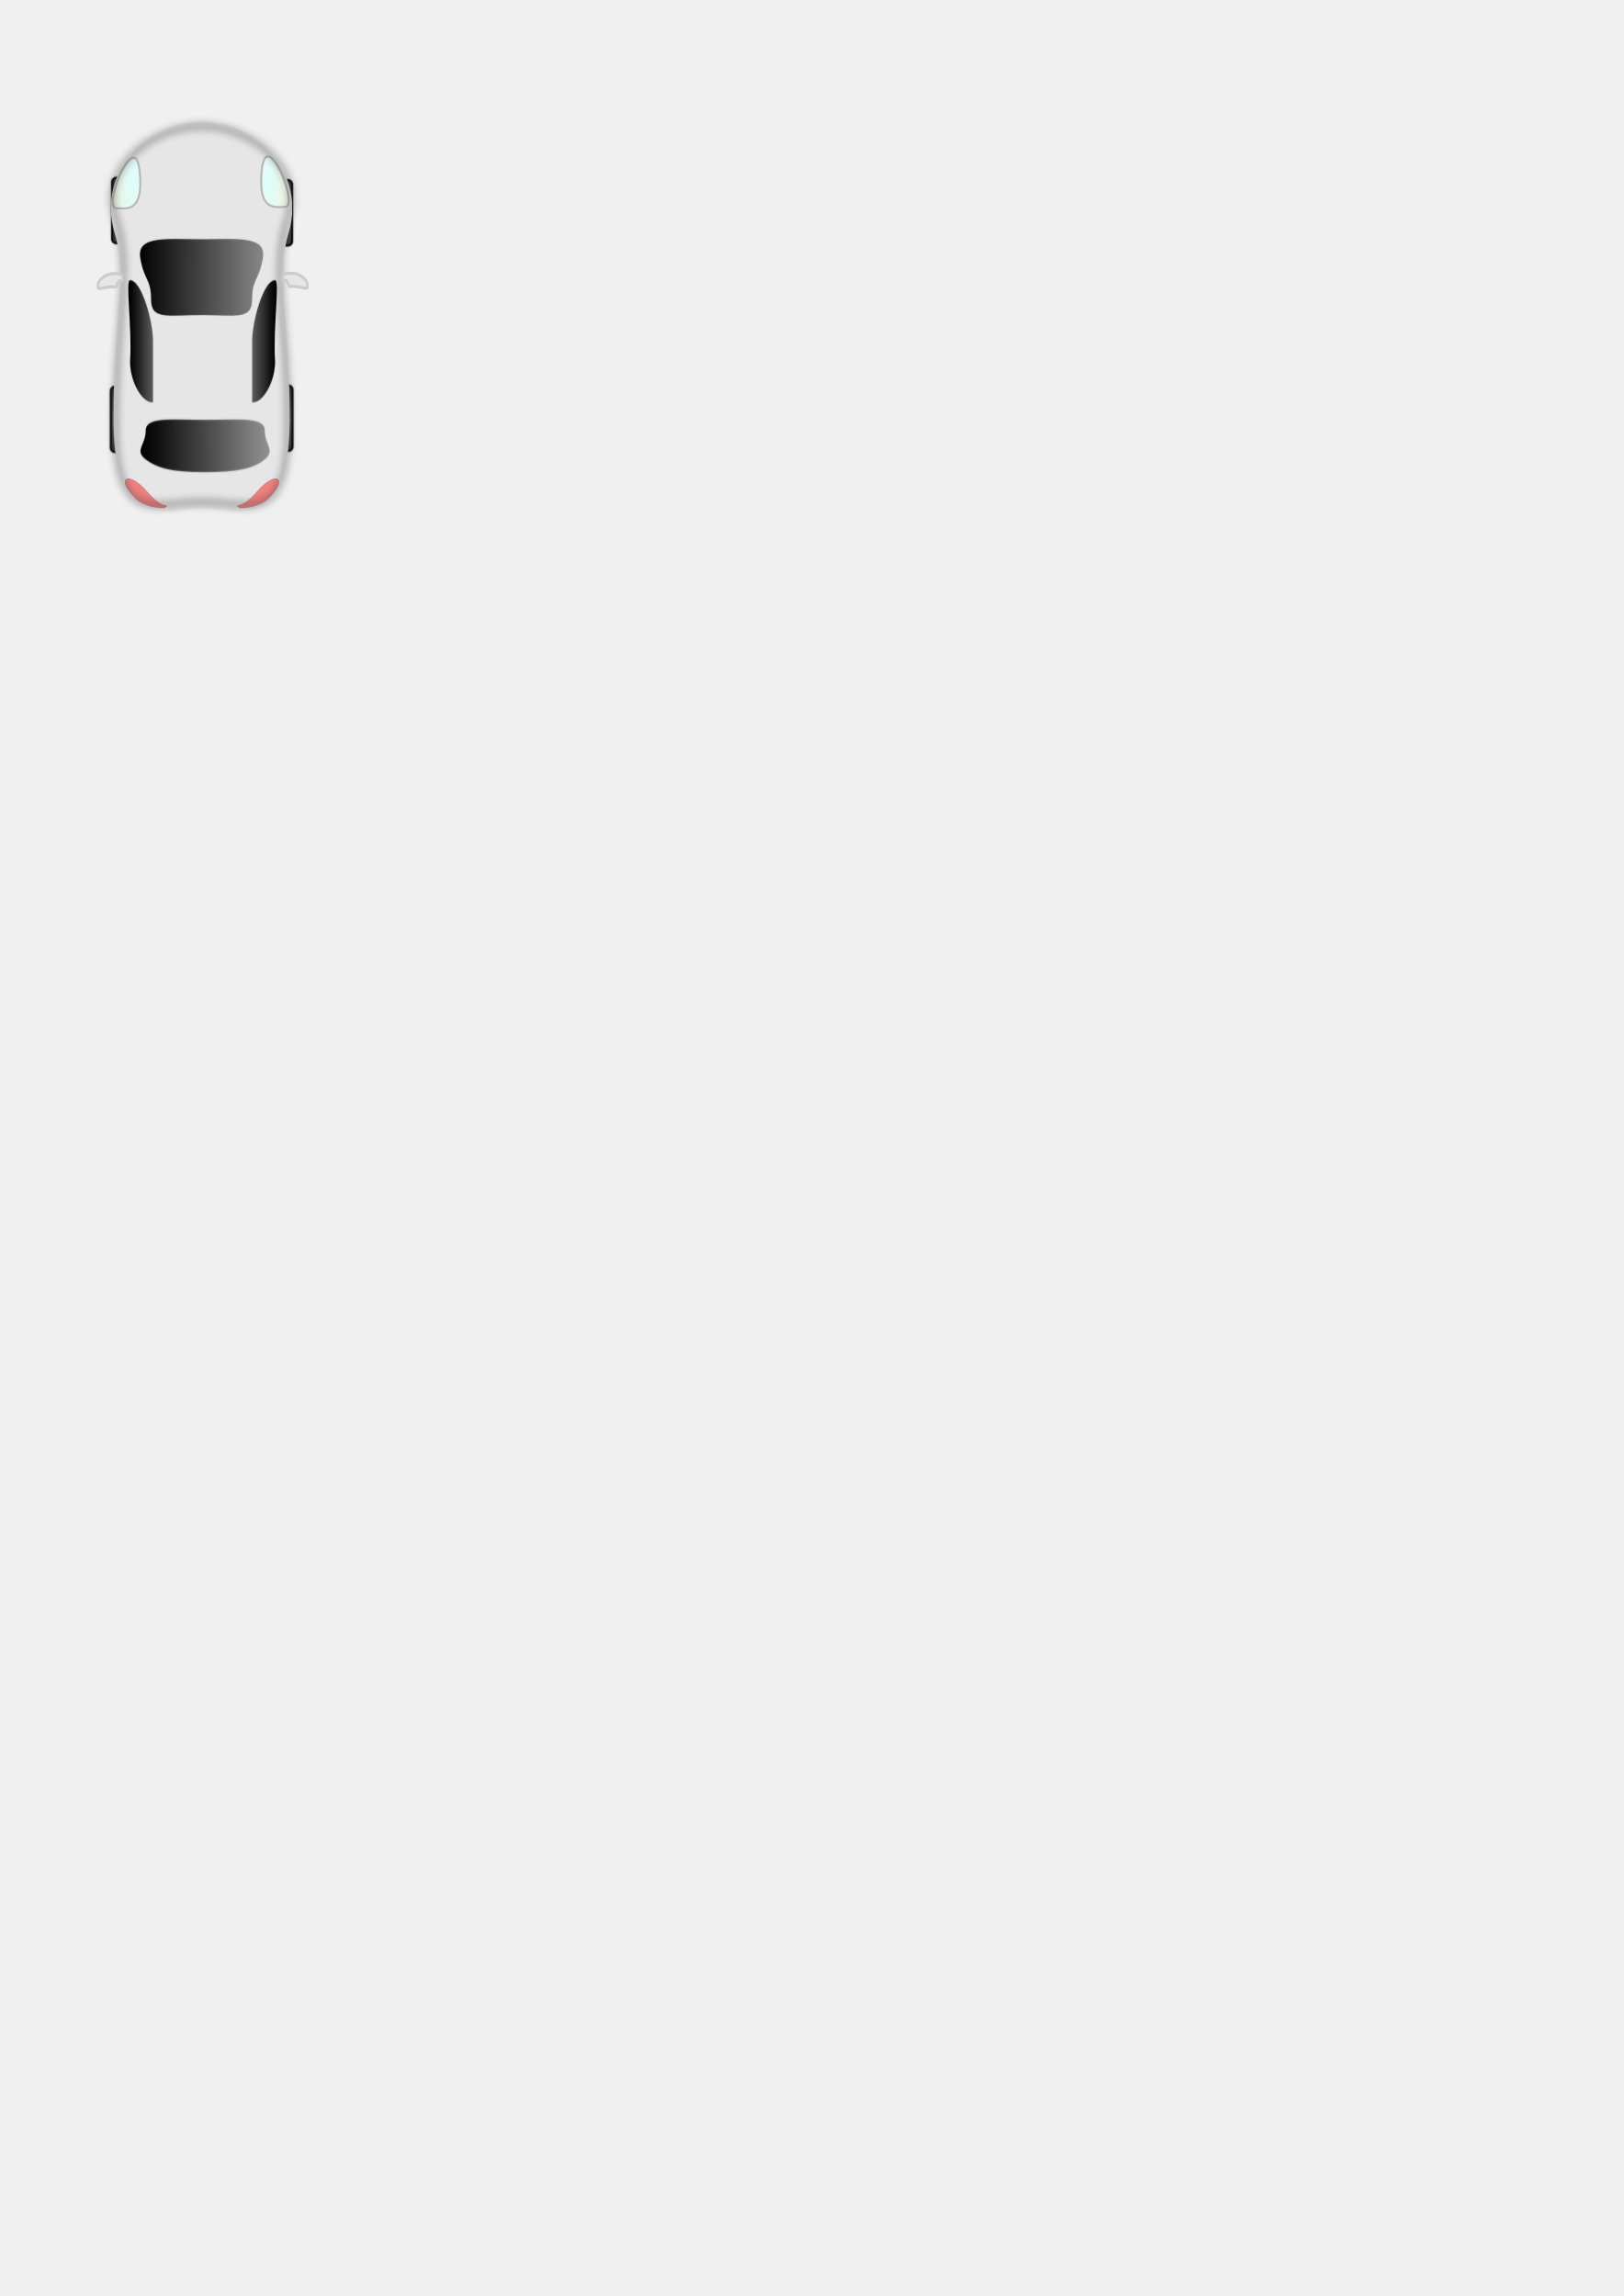
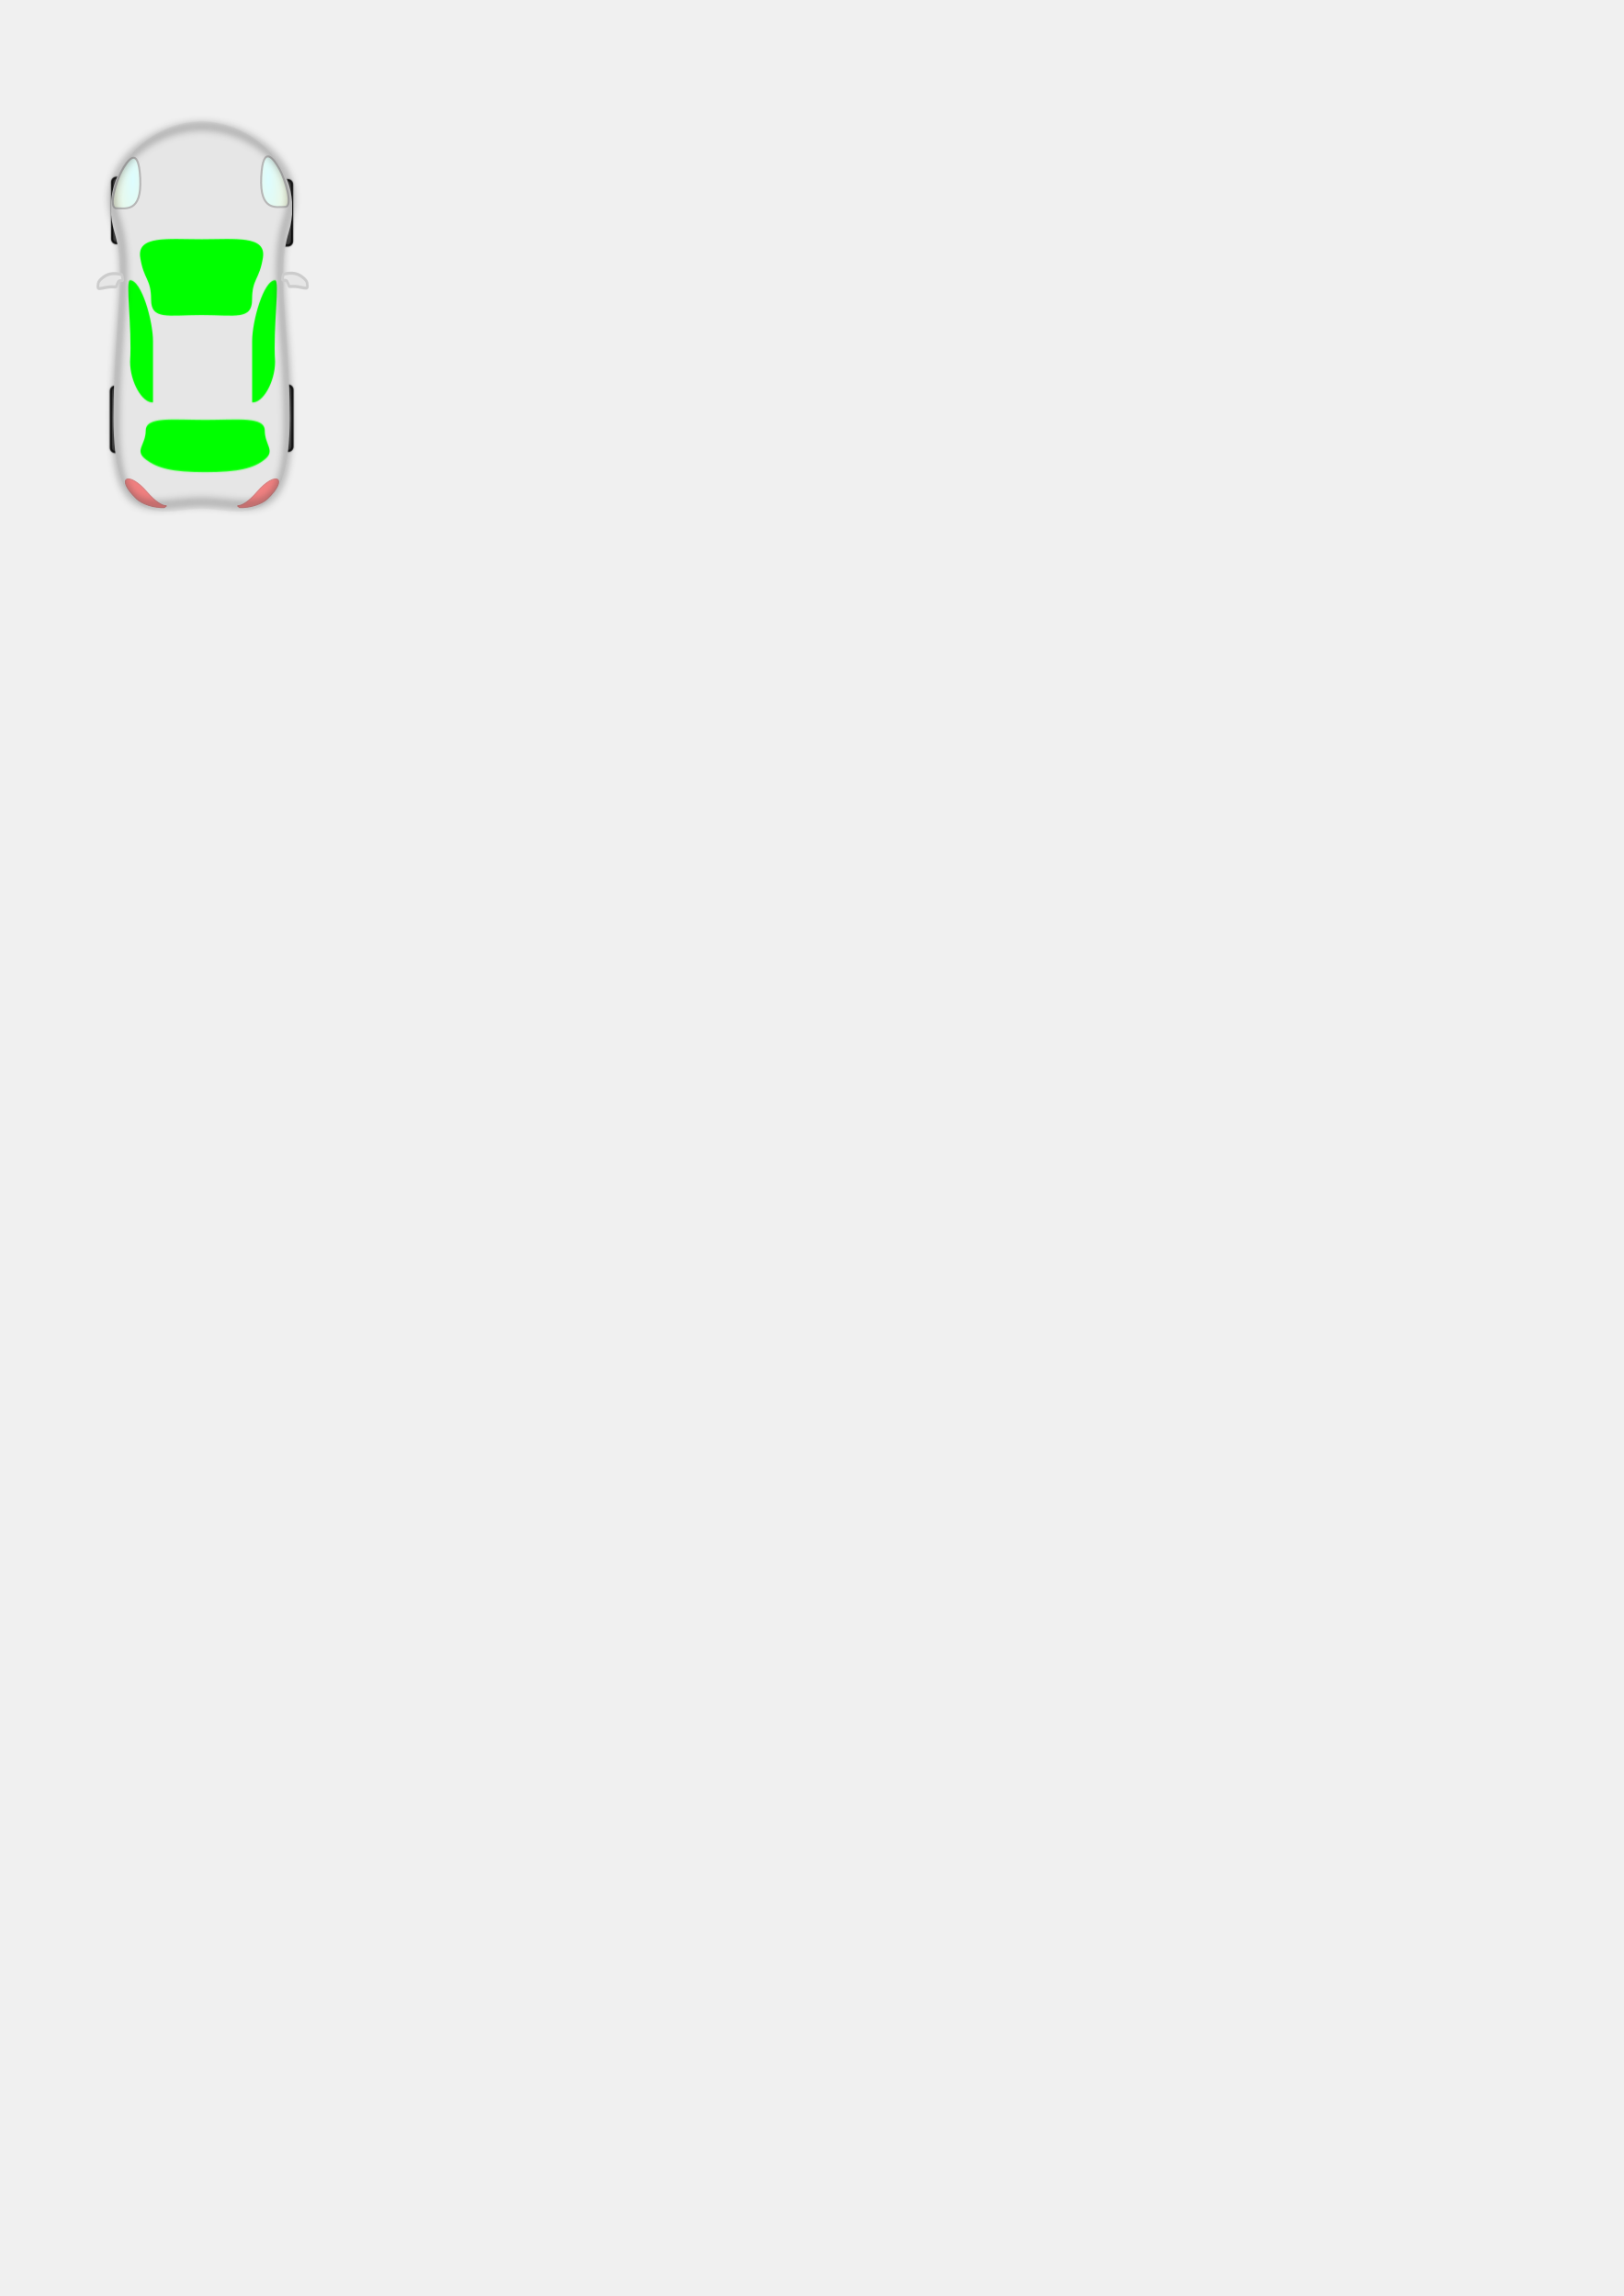
<svg xmlns="http://www.w3.org/2000/svg" xmlns:xlink="http://www.w3.org/1999/xlink" version="1.1" width="744.094" height="1052.362" id="svg3786">
  <defs id="defs3788">
    <filter color-interpolation-filters="sRGB" id="filter5746">
      <feGaussianBlur id="feGaussianBlur5748" stdDeviation="0.198" />
    </filter>
    <filter color-interpolation-filters="sRGB" id="filter5726">
      <feGaussianBlur id="feGaussianBlur5728" stdDeviation="1.332" />
    </filter>
    <radialGradient cx="484.318" cy="368.154" r="5.504" fx="484.318" fy="368.154" id="radialGradient5796" xlink:href="#linearGradient5790" gradientUnits="userSpaceOnUse" gradientTransform="matrix(2.726386,-0.03283298,0.026297,1.598964,-845.8005,-204.6091)" />
    <linearGradient id="linearGradient5790">
      <stop id="stop5792" style="stop-color:#ffc0db;stop-opacity:1" offset="0" />
      <stop id="stop5794" style="stop-color:#ffc0db;stop-opacity:0" offset="1" />
    </linearGradient>
    <radialGradient cx="484.318" cy="368.154" r="5.504" fx="484.318" fy="368.154" id="radialGradient5804" xlink:href="#linearGradient5798" gradientUnits="userSpaceOnUse" gradientTransform="matrix(2.726386,-0.03283298,0.026297,1.598964,-845.8005,-204.6091)" />
    <linearGradient id="linearGradient5798">
      <stop id="stop5800" style="stop-color:#ffcaca;stop-opacity:1" offset="0" />
      <stop id="stop5802" style="stop-color:#ffcaca;stop-opacity:0" offset="1" />
    </linearGradient>
    <filter color-interpolation-filters="sRGB" id="filter5261-9-2-7">
      <feGaussianBlur id="feGaussianBlur5263-5-9-3" stdDeviation="0.073" />
    </filter>
    <radialGradient cx="484.318" cy="368.154" r="5.504" fx="484.318" fy="368.154" id="radialGradient5788" xlink:href="#linearGradient5782" gradientUnits="userSpaceOnUse" gradientTransform="matrix(1.613677,0.01482455,-0.02377189,1.894757,-288.4626,-336.5879)" />
    <linearGradient id="linearGradient5782">
      <stop id="stop5784" style="stop-color:#ffc0db;stop-opacity:1" offset="0" />
      <stop id="stop5786" style="stop-color:#ffc0db;stop-opacity:0" offset="1" />
    </linearGradient>
    <radialGradient cx="484.318" cy="368.154" r="5.504" fx="484.318" fy="368.154" id="radialGradient5780" xlink:href="#linearGradient5774" gradientUnits="userSpaceOnUse" gradientTransform="matrix(1.613677,0.01482236,-0.010747,0.8567281,-293.2579,45.56736)" />
    <linearGradient id="linearGradient5774">
      <stop id="stop5776" style="stop-color:#ffcaca;stop-opacity:1" offset="0" />
      <stop id="stop5778" style="stop-color:#ffb3bc;stop-opacity:1" offset="1" />
    </linearGradient>
    <filter color-interpolation-filters="sRGB" id="filter5235-1-0-4">
      <feGaussianBlur id="feGaussianBlur5237-2-9-7" stdDeviation="1.923" />
    </filter>
    <radialGradient cx="280.596" cy="93.773" r="14.187" fx="280.596" fy="93.773" id="radialGradient4123-3-4-8" xlink:href="#linearGradient5218-3-9-0" gradientUnits="userSpaceOnUse" gradientTransform="matrix(-0.1249227,-2.738223,-0.7198769,0.04771019,78.35106,970.7761)" />
    <linearGradient id="linearGradient5218-3-9-0">
      <stop id="stop5220-9-9-5" style="stop-color:#ddfdff;stop-opacity:1" offset="0" />
      <stop id="stop5222-7-8-3" style="stop-color:#f1f4da;stop-opacity:1" offset="1" />
    </linearGradient>
    <linearGradient x1="300.736" y1="-9.267" x2="432" y2="-8" id="linearGradient4121-2-9-9" xlink:href="#linearGradient3842-8-3-3-8" gradientUnits="userSpaceOnUse" />
    <linearGradient id="linearGradient3842-8-3-3-8">
-       <stop id="stop3844-8-3-8-3" style="stop-color:#000000;stop-opacity:1" offset="0" />
+       <stop id="stop3844-8-3-8-3" style="stop-color:#00ff00;stop-opacity:1;" offset="0" />
      <stop id="stop3846-1-0-2-7" style="stop-color:#000000;stop-opacity:0" offset="1" />
    </linearGradient>
    <filter color-interpolation-filters="sRGB" id="filter5195-4-5-5">
      <feGaussianBlur id="feGaussianBlur5197-8-0-0" stdDeviation="0.367" />
    </filter>
    <linearGradient x1="301.773" y1="57.328" x2="424" y2="56" id="linearGradient4119-4-4-5" xlink:href="#linearGradient3842-8-3-3-8" gradientUnits="userSpaceOnUse" />
    <linearGradient id="linearGradient3697">
      <stop id="stop3699" style="stop-color:#000000;stop-opacity:1" offset="0" />
      <stop id="stop3701" style="stop-color:#000000;stop-opacity:0" offset="1" />
    </linearGradient>
    <filter color-interpolation-filters="sRGB" id="filter5191-3-8-9">
      <feGaussianBlur id="feGaussianBlur5193-9-5-4" stdDeviation="0.367" />
    </filter>
    <radialGradient cx="280.596" cy="93.773" r="14.187" fx="280.596" fy="93.773" id="radialGradient4117-2-7-7" xlink:href="#linearGradient5218-3-9-0" gradientUnits="userSpaceOnUse" gradientTransform="matrix(0.1249227,-2.738223,0.7198769,0.04771019,-188.686,971.4011)" />
    <linearGradient id="linearGradient3710">
      <stop id="stop3712" style="stop-color:#ddfdff;stop-opacity:1" offset="0" />
      <stop id="stop3714" style="stop-color:#f1f4da;stop-opacity:1" offset="1" />
    </linearGradient>
    <linearGradient x1="296" y1="16" x2="336" y2="16" id="linearGradient4115-4-1-5" xlink:href="#linearGradient3842-8-3-3-8" gradientUnits="userSpaceOnUse" gradientTransform="matrix(-0.7945321,0,0,1,611.894,0)" />
    <linearGradient id="linearGradient3717">
      <stop id="stop3719" style="stop-color:#000000;stop-opacity:1" offset="0" />
      <stop id="stop3721" style="stop-color:#000000;stop-opacity:0" offset="1" />
    </linearGradient>
    <filter color-interpolation-filters="sRGB" id="filter5183-9-9-4">
      <feGaussianBlur id="feGaussianBlur5185-0-8-1" stdDeviation="0.367" />
    </filter>
    <linearGradient x1="296" y1="16" x2="336" y2="16" id="linearGradient4113-5-6-0" xlink:href="#linearGradient3842-8-3-3-8" gradientUnits="userSpaceOnUse" gradientTransform="matrix(0.7945321,0,0,1,61.19691,0)" />
    <linearGradient id="linearGradient3726">
      <stop id="stop3728" style="stop-color:#000000;stop-opacity:1" offset="0" />
      <stop id="stop3730" style="stop-color:#000000;stop-opacity:0" offset="1" />
    </linearGradient>
    <filter color-interpolation-filters="sRGB" id="filter5187-7-6-1">
      <feGaussianBlur id="feGaussianBlur5189-4-9-1" stdDeviation="0.367" />
    </filter>
    <filter color-interpolation-filters="sRGB" id="filter5199-7-2-6">
      <feGaussianBlur id="feGaussianBlur5201-6-0-0" stdDeviation="0.367" />
    </filter>
    <radialGradient cx="375" cy="-372.362" r="5.25" fx="375" fy="-372.362" id="radialGradient4111-6-3-5" xlink:href="#linearGradient5100-2-3-7-8" gradientUnits="userSpaceOnUse" gradientTransform="matrix(-0.04717533,3.052047,-7.689917,-0.1188627,-2470.743,-1561.14)" />
    <linearGradient id="linearGradient5100-2-3-7-8">
      <stop id="stop5112-9-0-3-9" style="stop-color:#343434;stop-opacity:0.768" offset="0" />
      <stop id="stop5114-8-9-1-9" style="stop-color:#343434;stop-opacity:1" offset="1" />
      <stop id="stop5104-2-0-5-8" style="stop-color:#343434;stop-opacity:0.795" offset="1" />
    </linearGradient>
    <filter x="-0.104" y="-0.035" width="1.209" height="1.07" color-interpolation-filters="sRGB" id="filter5132-9-8-5-3">
      <feGaussianBlur id="feGaussianBlur5134-0-0-9-2" stdDeviation="0.435" />
    </filter>
    <radialGradient cx="375" cy="-372.362" r="5.25" fx="375" fy="-372.362" id="radialGradient4109-1-8-1" xlink:href="#linearGradient5100-9-5-7-4" gradientUnits="userSpaceOnUse" gradientTransform="matrix(-0.04717533,3.052047,-7.689917,-0.1188627,-2470.743,-1561.14)" />
    <linearGradient id="linearGradient5100-9-5-7-4">
      <stop id="stop5112-7-1-5-3" style="stop-color:#343434;stop-opacity:0.768" offset="0" />
      <stop id="stop5114-2-0-8-8" style="stop-color:#343434;stop-opacity:1" offset="1" />
      <stop id="stop5104-3-3-9-2" style="stop-color:#343434;stop-opacity:0.795" offset="1" />
    </linearGradient>
    <filter x="-0.104" y="-0.035" width="1.209" height="1.07" color-interpolation-filters="sRGB" id="filter5132-5-9-4-7">
      <feGaussianBlur id="feGaussianBlur5134-2-5-0-0" stdDeviation="0.435" />
    </filter>
    <radialGradient cx="375" cy="-372.362" r="5.25" fx="375" fy="-372.362" id="radialGradient4107-8-0-8" xlink:href="#linearGradient5100-5-9-1-6" gradientUnits="userSpaceOnUse" gradientTransform="matrix(-0.04717533,3.052047,-7.689917,-0.1188627,-2470.743,-1561.14)" />
    <linearGradient id="linearGradient5100-5-9-1-6">
      <stop id="stop5112-1-6-2-9" style="stop-color:#343434;stop-opacity:0.768" offset="0" />
      <stop id="stop5114-4-2-2-7" style="stop-color:#343434;stop-opacity:1" offset="1" />
      <stop id="stop5104-9-5-2-8" style="stop-color:#343434;stop-opacity:0.795" offset="1" />
    </linearGradient>
    <filter x="-0.104" y="-0.035" width="1.209" height="1.07" color-interpolation-filters="sRGB" id="filter5132-8-7-2-5">
      <feGaussianBlur id="feGaussianBlur5134-8-6-5-3" stdDeviation="0.435" />
    </filter>
    <radialGradient cx="375" cy="-372.362" r="5.25" fx="375" fy="-372.362" id="radialGradient5125" xlink:href="#linearGradient5100-8-2-0" gradientUnits="userSpaceOnUse" gradientTransform="matrix(-0.04717533,3.052047,-7.689917,-0.1188627,-2470.743,-1561.14)" />
    <linearGradient id="linearGradient5100-8-2-0">
      <stop id="stop5112-5-1-5" style="stop-color:#343434;stop-opacity:0.768" offset="0" />
      <stop id="stop5114-9-9-5" style="stop-color:#343434;stop-opacity:1" offset="1" />
      <stop id="stop5104-30-5-9" style="stop-color:#343434;stop-opacity:0.795" offset="1" />
    </linearGradient>
    <filter x="-0.104" y="-0.035" width="1.209" height="1.07" color-interpolation-filters="sRGB" id="filter5132-2-7-9">
      <feGaussianBlur id="feGaussianBlur5134-5-5-8" stdDeviation="0.435" />
    </filter>
    <radialGradient cx="375" cy="-372.362" r="5.25" fx="375" fy="-372.362" id="radialGradient3784" xlink:href="#linearGradient5100-8-2-0" gradientUnits="userSpaceOnUse" gradientTransform="matrix(-0.04717533,3.052047,-7.689917,-0.1188627,-2470.743,-1561.14)" />
  </defs>
  <g id="layer1" transform="translate(147.1523,-124.8565)">
    <rect width="10" height="30" ry="1.97" x="370" y="-387.362" transform="matrix(1,0,0,-1,-465.7661,-151.0306)" id="rect4065-1-3-1" style="fill:url(#radialGradient3784);fill-opacity:1;stroke:#000000;stroke-width:1;stroke-linecap:round;stroke-linejoin:round;stroke-miterlimit:4;stroke-opacity:1;stroke-dasharray:none;stroke-dashoffset:0;filter:url(#filter5132-2-7-9)" />
    <rect width="10" height="30" ry="1.97" x="370" y="-387.362" transform="matrix(1,0,0,-1,-393.2914,-149.9697)" id="rect4067-5-7-9" style="fill:url(#radialGradient4107-8-0-8);fill-opacity:1;stroke:#000000;stroke-width:1;stroke-linecap:round;stroke-linejoin:round;stroke-miterlimit:4;stroke-opacity:1;stroke-dasharray:none;stroke-dashoffset:0;filter:url(#filter5132-8-7-2-5)" />
    <rect width="10" height="30" ry="1.97" x="370" y="-387.362" transform="matrix(1,0,0,-1,-393.1111,-55.80993)" id="rect4069-7-5-4" style="fill:url(#radialGradient4109-1-8-1);fill-opacity:1;stroke:#000000;stroke-width:1;stroke-linecap:round;stroke-linejoin:round;stroke-miterlimit:4;stroke-opacity:1;stroke-dasharray:none;stroke-dashoffset:0;filter:url(#filter5132-5-9-4-7)" />
    <rect width="10" height="30" ry="1.97" x="370" y="-387.362" transform="matrix(1,0,0,-1,-466.3471,-55.30486)" id="rect4071-7-3-4" style="fill:url(#radialGradient4111-6-3-5);fill-opacity:1;stroke:#000000;stroke-width:1;stroke-linecap:round;stroke-linejoin:round;stroke-miterlimit:4;stroke-opacity:1;stroke-dasharray:none;stroke-dashoffset:0;filter:url(#filter5132-9-8-5-3)" />
    <path d="m 336,-72 c 22.16,0 48,17 40,39 -8,22 0,44 0,88 0,44 -17.84,33 -40,33 -22.16,0 -40,11 -40,-33 0,-44 8,-66 0,-88 -8,-22 17.84,-39 40,-39 z" transform="matrix(0.8271939,0,0,1,-332.7051,261.2919)" id="path4073-9-0-0" style="fill:#e6e6e6;fill-opacity:1;stroke:#e6e6e6;stroke-width:17.589;stroke-linecap:round;stroke-miterlimit:4;stroke-opacity:1;stroke-dasharray:none;stroke-dashoffset:0;filter:url(#filter5199-7-2-6)" />
-     <path d="m 296.378,-8 c 6.356,0 12.713,16 12.713,24 0,8 0,16 0,24 -5.876,0.413 -12.713,-8 -12.713,-16 1.216,-13.826 -2.815,-31.937 0,-32 z" transform="matrix(0.8271939,0,0,1.166667,-332.7051,262.6252)" id="path4075-4-3-8" style="fill:url(#linearGradient4113-5-6-0);fill-opacity:1;stroke:none;filter:url(#filter5187-7-6-1)" />
-     <path d="M 376.713,-8 C 370.356,-8 364,8 364,16 c 0,8 0,16 0,24 5.876,0.413 12.713,-8 12.713,-16 -1.216,-13.826 2.815,-31.937 0,-32 z" transform="matrix(0.8271939,0,0,1.166667,-332.7051,262.6252)" id="path4077-1-9-7" style="fill:url(#linearGradient4115-4-1-5);fill-opacity:1;stroke:none;filter:url(#filter5183-9-9-4)" />
+     <path d="m 296.378,-8 c 6.356,0 12.713,16 12.713,24 0,8 0,16 0,24 -5.876,0.413 -12.713,-8 -12.713,-16 1.216,-13.826 -2.815,-31.937 0,-32 z" transform="matrix(0.8271939,0,0,1.166667,-332.7051,262.6252)" id="path4075-4-3-8" style="fill:#00ff00;fill-opacity:1;stroke:none;filter:url(#filter5187-7-6-1)" />
+     <path d="M 376.713,-8 C 370.356,-8 364,8 364,16 c 0,8 0,16 0,24 5.876,0.413 12.713,-8 12.713,-16 -1.216,-13.826 2.815,-31.937 0,-32 z" transform="matrix(0.8271939,0,0,1.166667,-332.7051,262.6252)" id="path4077-1-9-7" style="fill:#00ff00;fill-opacity:1;stroke:none;filter:url(#filter5183-9-9-4)" />
    <path d="M -82.894,206.566 C -82.117,222.386 -89.682,220.31 -93.752,220.31 c -4.07,0 0.04,-12.874 2.451,-17.221 2.411,-4.347 7.63,-12.342 8.407,3.478 z" id="path4079-7-7-2" style="fill:url(#radialGradient4117-2-7-7);fill-opacity:1;stroke:#b6b6b6;stroke-width:0.906;stroke-linecap:round;stroke-miterlimit:4;stroke-opacity:1;stroke-dasharray:none;stroke-dashoffset:0" />
    <path d="m 336,66.8 c 18.282,0 26.922,-1.363 33,-4.582 6.078,-3.22 0,-5.17 0,-10.34 C 369,46.708 354.282,48 336,48 c -18.282,0 -33,-1.292 -33,3.877 0,5.17 -6.501,7.12 0,10.34 6.501,3.22 14.718,4.582 33,4.582 z" transform="matrix(0.8271939,0,0,1.276596,-331.028,256.0153)" id="path4556-5-6" style="fill:#ffffff;fill-opacity:1;stroke:none;filter:url(#filter5191-3-8-9)" />
-     <path d="m 336,66.8 c 18.282,0 26.922,-1.363 33,-4.582 6.078,-3.22 0,-5.17 0,-10.34 C 369,46.708 354.282,48 336,48 c -18.282,0 -33,-1.292 -33,3.877 0,5.17 -6.501,7.12 0,10.34 6.501,3.22 14.718,4.582 33,4.582 z" transform="matrix(0.8271939,0,0,1.276596,-331.028,256.0153)" id="path4087-8-5-1" style="fill:url(#linearGradient4119-4-4-5);fill-opacity:1;stroke:none;filter:url(#filter5191-3-8-9)" />
+     <path d="m 336,66.8 c 18.282,0 26.922,-1.363 33,-4.582 6.078,-3.22 0,-5.17 0,-10.34 C 369,46.708 354.282,48 336,48 c -18.282,0 -33,-1.292 -33,3.877 0,5.17 -6.501,7.12 0,10.34 6.501,3.22 14.718,4.582 33,4.582 z" transform="matrix(0.8271939,0,0,1.276596,-331.028,256.0153)" id="path4087-8-5-1" style="fill:#00ff00;fill-opacity:1;stroke:none;filter:url(#filter5191-3-8-9)" />
    <path d="m 336,-26.8 c 18.836,0 36,-1.835 34,8.482 -2,10.318 -6,9.57 -6,19.14 C 364,10.393 354.836,8 336,8 317.164,8 308,10.393 308,0.823 308,-8.748 304,-8 302,-18.317 300,-28.635 317.164,-26.8 336,-26.8 z" transform="matrix(0.8271939,0,0,1,-332.7051,261.2919)" id="path4089-8-5-7" style="fill:#ffffff;fill-opacity:1;stroke:none;filter:url(#filter5195-4-5-5)" />
-     <path d="m 336,-26.8 c 18.836,0 36,-1.835 34,8.482 -2,10.318 -6,9.57 -6,19.14 C 364,10.393 354.836,8 336,8 317.164,8 308,10.393 308,0.823 308,-8.748 304,-8 302,-18.317 300,-28.635 317.164,-26.8 336,-26.8 z" transform="matrix(0.8271939,0,0,1,-332.7051,261.2919)" id="path4091-4-8-7" style="fill:url(#linearGradient4121-2-9-9);fill-opacity:1;stroke:none;filter:url(#filter5195-4-5-5)" />
+     <path d="m 336,-26.8 c 18.836,0 36,-1.835 34,8.482 -2,10.318 -6,9.57 -6,19.14 C 364,10.393 354.836,8 336,8 317.164,8 308,10.393 308,0.823 308,-8.748 304,-8 302,-18.317 300,-28.635 317.164,-26.8 336,-26.8 z" transform="matrix(0.8271939,0,0,1,-332.7051,261.2919)" id="path4091-4-8-7" style="fill:#00ff00;fill-opacity:1;stroke:none;filter:url(#filter5195-4-5-5)" />
    <path d="m -27.441,205.941 c -0.777,15.82 6.788,13.744 10.858,13.744 4.07,0 -0.04,-12.874 -2.451,-17.221 -2.411,-4.347 -7.63,-12.342 -8.407,3.478 z" id="path4093-2-5-3" style="fill:url(#radialGradient4123-3-4-8);fill-opacity:1;stroke:#b6b6b6;stroke-width:0.906;stroke-linecap:round;stroke-miterlimit:4;stroke-opacity:1;stroke-dasharray:none;stroke-dashoffset:0" />
    <path d="m -79.934,350.281 c 8.337,9.712 10.755,4.745 8.13,7.18 -4.635,0.253 -10.223,-1.517 -12.883,-4.115 -9.801,-9.572 -3.584,-12.777 4.753,-3.065 z" id="path4095-3-5-4" style="opacity:0.442;fill:#ff0000;fill-opacity:1;stroke:#cb0000;stroke-width:0.5;stroke-linecap:round;stroke-linejoin:round;stroke-miterlimit:4;stroke-opacity:1;stroke-dasharray:none;stroke-dashoffset:0" />
    <path d="m -29.236,350.281 c -8.337,9.712 -10.755,4.745 -8.13,7.18 4.635,0.253 10.223,-1.517 12.883,-4.115 9.801,-9.572 3.584,-12.777 -4.753,-3.065 z" id="path4097-8-1-5" style="opacity:0.44;fill:#ff0000;fill-opacity:1;stroke:#cb0000;stroke-width:0.5;stroke-linecap:round;stroke-linejoin:round;stroke-miterlimit:4;stroke-opacity:1;stroke-dasharray:none;stroke-dashoffset:0" />
    <path d="m 336,-72 c 22.16,0 48,17 40,39 -8,22 0,44 0,88 0,44 -17.84,33 -40,33 -22.16,0 -40,11 -40,-33 0,-44 8,-66 0,-88 -8,-22 17.84,-39 40,-39 z" transform="matrix(0.9866088,0,0,1.076902,-386.2112,260.2317)" id="path4099-4-3-9" style="fill:none;stroke:#343434;stroke-width:1.099;stroke-linecap:round;stroke-miterlimit:4;stroke-opacity:1;stroke-dasharray:none;stroke-dashoffset:0;filter:url(#filter5235-1-0-4)" />
    <path d="m 488.571,366.023 c -3.211,-0.702 -5.594,-0.28 -7.678,1.356 -0.592,0.464 -1.166,1 -1.262,1.608 -0.264,1.672 -0.127,1.74 1.257,1.548 1.474,-0.204 2.617,-0.521 4.099,-0.484 2.281,0.057 1.136,0.196 2.381,-1.701 0.376,-0.573 1.901,-0.105 1.732,-0.651 -0.085,-0.275 -0.176,-1.599 -0.529,-1.676 z" transform="matrix(1.196046,0,0,1.39772,-675.833,-260.8961)" id="path4101-1-0-1" style="fill:#e6e6e6;fill-opacity:1;stroke:#cccccc;stroke-width:1px;stroke-linecap:butt;stroke-linejoin:miter;stroke-opacity:1;filter:url(#filter5261-9-2-7)" />
    <path d="m 488.571,366.023 c -3.211,-0.702 -5.594,-0.28 -7.678,1.356 -0.592,0.464 -1.166,1 -1.262,1.608 -0.264,1.672 -0.127,1.74 1.257,1.548 1.474,-0.204 2.617,-0.521 4.099,-0.484 2.281,0.057 1.136,0.196 2.381,-1.701 0.376,-0.573 1.901,-0.105 1.732,-0.651 -0.085,-0.275 -0.176,-1.599 -0.529,-1.676 z" transform="matrix(-1.196046,0,0,1.39772,567.2615,-261.09)" id="path4103-3-6-0" style="fill:#e6e6e6;fill-opacity:1;stroke:#cccccc;stroke-width:1px;stroke-linecap:butt;stroke-linejoin:miter;stroke-opacity:1;filter:url(#filter5261-9-2-7)" />
  </g>
</svg>
